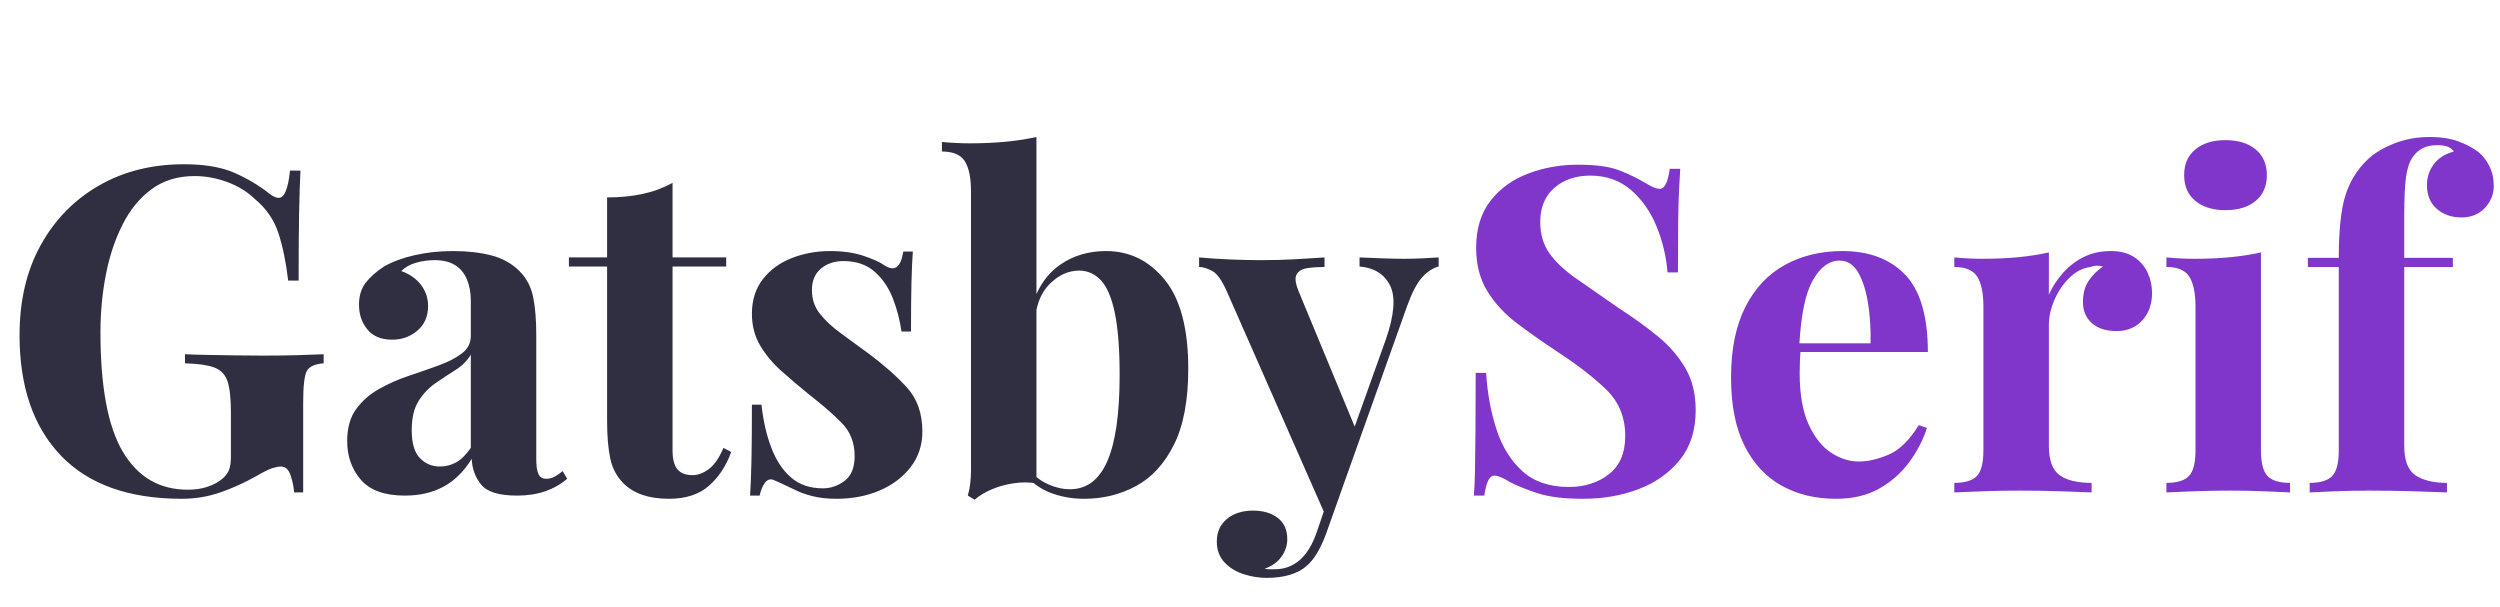
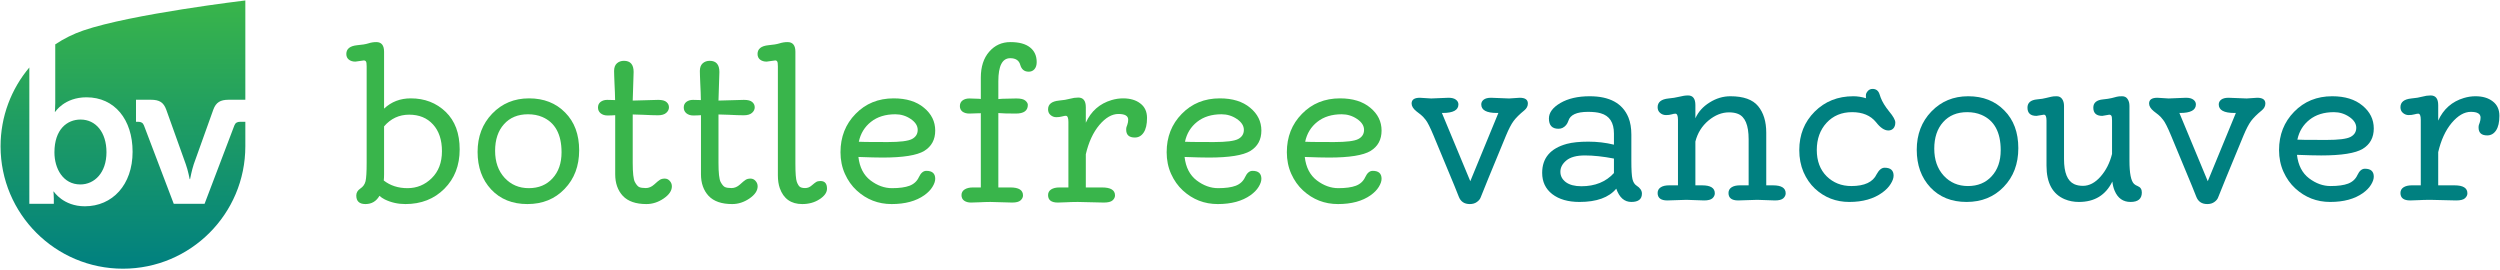
- <svg xmlns="http://www.w3.org/2000/svg" width="264px" height="64px" viewBox="0 0 264 64" version="1.1">
-   <g id="Page-1" stroke="none" stroke-width="1" fill="none" fill-rule="evenodd">
-     <g id="logo" fill-rule="nonzero">
-       <path d="M167.16,52.672 C169.304,52.672 171.272,52.328 173.064,51.64 C174.856,50.952 176.304,49.92 177.408,48.544 C178.512,47.168 179.064,45.424 179.064,43.312 C179.064,41.584 178.696,40.096 177.96,38.848 C177.224,37.6 176.248,36.48 175.032,35.488 C173.816,34.496 172.44,33.504 170.904,32.512 C169.144,31.296 167.648,30.256 166.416,29.392 C165.184,28.528 164.248,27.64 163.608,26.728 C162.968,25.816 162.648,24.72 162.648,23.44 C162.648,21.904 163.144,20.704 164.136,19.84 C165.128,18.976 166.392,18.544 167.928,18.544 C169.624,18.544 171.056,19.048 172.224,20.056 C173.392,21.064 174.296,22.352 174.936,23.92 C175.576,25.488 175.96,27.104 176.088,28.768 L176.088,28.768 L177.192,28.768 C177.192,26.528 177.2,24.72 177.216,23.344 C177.232,21.968 177.264,20.856 177.312,20.008 C177.36,19.16 177.4,18.432 177.432,17.824 L177.432,17.824 L176.328,17.824 C176.136,19.232 175.784,19.936 175.272,19.936 C175.048,19.936 174.816,19.88 174.576,19.768 C174.336,19.656 174.024,19.488 173.64,19.264 C172.904,18.816 172.024,18.392 171,17.992 C169.976,17.592 168.52,17.392 166.632,17.392 C164.776,17.392 163.024,17.704 161.376,18.328 C159.728,18.952 158.4,19.912 157.392,21.208 C156.384,22.504 155.88,24.16 155.88,26.176 C155.88,27.936 156.272,29.456 157.056,30.736 C157.84,32.016 158.888,33.152 160.2,34.144 C161.512,35.136 162.92,36.128 164.424,37.12 C166.536,38.496 168.264,39.832 169.608,41.128 C170.952,42.424 171.624,44.064 171.624,46.048 C171.624,47.84 171.048,49.184 169.896,50.08 C168.744,50.976 167.336,51.424 165.672,51.424 C163.624,51.424 161.984,50.864 160.752,49.744 C159.52,48.624 158.608,47.144 158.016,45.304 C157.424,43.464 157.064,41.488 156.936,39.376 L156.936,39.376 L155.832,39.376 C155.832,41.904 155.824,43.992 155.808,45.64 C155.792,47.288 155.776,48.624 155.76,49.648 C155.744,50.672 155.704,51.568 155.64,52.336 L155.64,52.336 L156.744,52.336 C156.936,50.928 157.288,50.224 157.8,50.224 C158.184,50.224 158.728,50.448 159.432,50.896 C160.232,51.312 161.224,51.712 162.408,52.096 C163.592,52.48 165.176,52.672 167.16,52.672 Z M193.886,52.672 C195.678,52.672 197.214,52.304 198.494,51.568 C199.774,50.832 200.83,49.888 201.662,48.736 C202.494,47.584 203.102,46.4 203.486,45.184 L203.486,45.184 L202.622,44.896 C201.63,46.496 200.566,47.536 199.43,48.016 C198.294,48.496 197.246,48.736 196.286,48.736 C195.294,48.736 194.318,48.424 193.358,47.8 C192.398,47.176 191.606,46.176 190.982,44.8 C190.358,43.424 190.046,41.632 190.046,39.424 C190.046,38.976 190.054,38.544 190.07,38.128 C190.086,37.712 190.11,37.312 190.142,36.928 L190.124,37.168 L203.582,37.168 C203.582,33.532 202.84,30.875 201.357,29.197 L201.182,29.008 C199.582,27.344 197.374,26.512 194.558,26.512 C192.286,26.512 190.262,27 188.486,27.976 C186.71,28.952 185.318,30.432 184.31,32.416 C183.302,34.4 182.798,36.88 182.798,39.856 C182.798,42.768 183.27,45.168 184.214,47.056 C185.158,48.944 186.462,50.352 188.126,51.28 C189.79,52.208 191.71,52.672 193.886,52.672 Z M190.021,36.22 C190.2,33.175 190.664,30.979 191.414,29.632 C192.198,28.224 193.15,27.52 194.27,27.52 C195.07,27.52 195.71,27.92 196.19,28.72 C196.67,29.52 197.022,30.584 197.246,31.912 C197.47,33.24 197.566,34.688 197.534,36.256 L197.534,36.256 L190.018,36.256 L190.021,36.22 Z M220.872,52 L220.872,50.992 C219.368,50.992 218.24,50.72 217.488,50.176 C216.736,49.632 216.36,48.592 216.36,47.056 L216.36,47.056 L216.36,34.336 C216.36,33.472 216.552,32.592 216.936,31.696 C217.32,30.8 217.84,30.024 218.496,29.368 C219.152,28.712 219.896,28.32 220.728,28.192 C221.176,28.032 221.624,28.016 222.072,28.144 C221.464,28.56 220.96,29.064 220.56,29.656 C220.16,30.248 219.96,30.992 219.96,31.888 C219.96,32.816 220.272,33.56 220.896,34.12 C221.52,34.68 222.392,34.96 223.512,34.96 C224.632,34.96 225.536,34.584 226.224,33.832 C226.912,33.08 227.256,32.112 227.256,30.928 C227.256,30.192 227.104,29.488 226.8,28.816 C226.496,28.144 226.024,27.592 225.384,27.16 C224.744,26.728 223.912,26.512 222.888,26.512 C221.864,26.512 220.936,26.712 220.104,27.112 C219.272,27.512 218.536,28.064 217.896,28.768 C217.256,29.472 216.744,30.256 216.36,31.12 L216.36,31.12 L216.36,26.656 C215.368,26.88 214.288,27.048 213.12,27.16 C211.952,27.272 210.696,27.328 209.352,27.328 C208.392,27.328 207.4,27.28 206.376,27.184 L206.376,27.184 L206.376,28.192 C207.56,28.192 208.368,28.536 208.8,29.224 C209.232,29.912 209.448,30.976 209.448,32.416 L209.448,32.416 L209.448,47.536 C209.448,48.88 209.216,49.792 208.752,50.272 C208.288,50.752 207.496,50.992 206.376,50.992 L206.376,50.992 L206.376,52 C207.048,51.968 208.04,51.928 209.352,51.88 C210.664,51.832 211.96,51.808 213.24,51.808 C214.776,51.808 216.248,51.832 217.656,51.88 C219.064,51.928 220.136,51.968 220.872,52 L220.872,52 Z M235.013,22.192 C236.357,22.192 237.421,21.864 238.205,21.208 C238.989,20.552 239.381,19.648 239.381,18.496 C239.381,17.344 238.989,16.44 238.205,15.784 C237.421,15.128 236.357,14.8 235.013,14.8 C233.669,14.8 232.605,15.128 231.821,15.784 C231.037,16.44 230.645,17.344 230.645,18.496 C230.645,19.648 231.037,20.552 231.821,21.208 C232.605,21.864 233.669,22.192 235.013,22.192 Z M241.829,52 L241.829,50.992 C240.709,50.992 239.917,50.752 239.453,50.272 C238.989,49.792 238.757,48.88 238.757,47.536 L238.757,47.536 L238.757,26.656 C237.765,26.88 236.685,27.048 235.517,27.16 C234.349,27.272 233.093,27.328 231.749,27.328 C230.789,27.328 229.797,27.28 228.773,27.184 L228.773,27.184 L228.773,28.192 C229.957,28.192 230.765,28.536 231.197,29.224 C231.629,29.912 231.845,30.976 231.845,32.416 L231.845,32.416 L231.845,47.536 C231.845,48.88 231.613,49.792 231.149,50.272 C230.685,50.752 229.893,50.992 228.773,50.992 L228.773,50.992 L228.773,52 C229.413,51.968 230.373,51.928 231.653,51.88 C232.933,51.832 234.197,51.808 235.445,51.808 C236.693,51.808 237.925,51.832 239.141,51.88 C240.357,51.928 241.253,51.968 241.829,52 L241.829,52 Z M258.398,52 L258.398,50.992 C256.99,50.992 255.886,50.728 255.086,50.2 C254.286,49.672 253.886,48.624 253.886,47.056 L253.886,47.056 L253.886,28.192 L259.022,28.192 L259.022,27.232 L253.886,27.232 L253.886,22.864 C253.886,20.976 253.95,19.576 254.078,18.664 C254.206,17.752 254.446,17.056 254.798,16.576 C255.054,16.192 255.39,15.888 255.806,15.664 C256.222,15.44 256.75,15.328 257.39,15.328 C257.87,15.328 258.254,15.392 258.542,15.52 C258.83,15.648 259.022,15.808 259.118,16 C258.19,16.256 257.486,16.704 257.006,17.344 C256.526,17.984 256.286,18.72 256.286,19.552 C256.286,20.608 256.63,21.44 257.318,22.048 C258.006,22.656 258.878,22.96 259.934,22.96 C260.958,22.96 261.782,22.624 262.406,21.952 C263.03,21.28 263.342,20.512 263.342,19.648 C263.342,18.848 263.182,18.136 262.862,17.512 C262.542,16.888 262.158,16.4 261.71,16.048 C261.07,15.568 260.334,15.184 259.502,14.896 C258.67,14.608 257.694,14.464 256.574,14.464 C255.23,14.464 253.974,14.696 252.806,15.16 C251.638,15.624 250.702,16.192 249.998,16.864 C248.878,17.952 248.094,19.24 247.646,20.728 C247.198,22.216 246.974,24.384 246.974,27.232 L246.974,27.232 L243.71,27.232 L243.71,28.192 L246.974,28.192 L246.974,47.536 C246.974,48.88 246.742,49.792 246.278,50.272 C245.814,50.752 245.022,50.992 243.902,50.992 L243.902,50.992 L243.902,52 C244.51,51.968 245.398,51.928 246.566,51.88 C247.734,51.832 248.926,51.808 250.142,51.808 C251.806,51.808 253.39,51.832 254.894,51.88 C256.398,51.928 257.566,51.968 258.398,52 L258.398,52 Z" id="Serif" fill="#8036CA" />
-       <path d="M19.2,52.672 C20.64,52.672 22.016,52.44 23.328,51.976 C24.64,51.512 25.888,50.944 27.072,50.272 C27.84,49.824 28.408,49.544 28.776,49.432 C29.144,49.32 29.44,49.264 29.664,49.264 C30.144,49.264 30.488,49.584 30.696,50.224 C30.904,50.864 31.024,51.456 31.056,52 L31.056,52 L32.016,52 L32.016,42.496 C32.016,40.704 32.152,39.584 32.424,39.136 C32.696,38.688 33.28,38.432 34.176,38.368 L34.176,38.368 L34.176,37.408 C33.472,37.44 32.56,37.472 31.44,37.504 C30.32,37.536 29.088,37.552 27.744,37.552 C26.88,37.552 25.936,37.544 24.912,37.528 C23.888,37.512 22.904,37.496 21.96,37.48 C21.016,37.464 20.208,37.44 19.536,37.408 L19.536,37.408 L19.536,38.368 C20.88,38.4 21.904,38.544 22.608,38.8 C23.312,39.056 23.784,39.544 24.024,40.264 C24.264,40.984 24.384,42.08 24.384,43.552 L24.384,43.552 L24.384,48.256 C24.384,48.864 24.304,49.352 24.144,49.72 C23.984,50.088 23.68,50.432 23.232,50.752 C22.88,51.008 22.416,51.232 21.84,51.424 C21.264,51.616 20.592,51.712 19.824,51.712 C16.848,51.712 14.568,50.384 12.984,47.728 C11.4,45.072 10.608,40.864 10.608,35.104 C10.608,32.992 10.8,30.952 11.184,28.984 C11.568,27.016 12.16,25.248 12.96,23.68 C13.76,22.112 14.784,20.872 16.032,19.96 C17.28,19.048 18.784,18.592 20.544,18.592 C21.696,18.592 22.84,18.8 23.976,19.216 C25.112,19.632 26.064,20.208 26.832,20.944 C28.08,21.968 28.936,23.192 29.4,24.616 C29.864,26.04 30.208,27.712 30.432,29.632 L30.432,29.632 L31.536,29.632 C31.536,26.688 31.552,24.328 31.584,22.552 C31.616,20.776 31.664,19.264 31.728,18.016 L31.728,18.016 L30.624,18.016 C30.432,19.936 30.032,20.896 29.424,20.896 C29.168,20.896 28.848,20.752 28.464,20.464 C27.376,19.6 26.144,18.864 24.768,18.256 C23.392,17.648 21.616,17.344 19.44,17.344 C16.048,17.344 13.048,18.096 10.44,19.6 C7.832,21.104 5.784,23.2 4.296,25.888 C2.808,28.576 2.064,31.744 2.064,35.392 C2.064,40.832 3.52,45.072 6.432,48.112 C9.344,51.152 13.6,52.672 19.2,52.672 Z M54.614,52.336 C55.702,52.336 56.686,52.184 57.566,51.88 C58.446,51.576 59.222,51.136 59.894,50.56 L59.894,50.56 L59.414,49.744 C59.158,49.968 58.886,50.16 58.598,50.32 C58.31,50.48 58.006,50.56 57.686,50.56 C57.302,50.56 57.03,50.4 56.87,50.08 C56.71,49.76 56.63,49.216 56.63,48.448 L56.63,48.448 L56.63,35.392 C56.63,33.76 56.518,32.408 56.294,31.336 C56.07,30.264 55.59,29.36 54.854,28.624 C54.054,27.824 53.062,27.272 51.878,26.968 C50.694,26.664 49.366,26.512 47.894,26.512 C46.422,26.512 45.054,26.656 43.79,26.944 C42.526,27.232 41.446,27.632 40.55,28.144 C39.718,28.688 39.07,29.264 38.606,29.872 C38.142,30.48 37.91,31.248 37.91,32.176 C37.91,33.2 38.206,34.072 38.798,34.792 C39.39,35.512 40.262,35.872 41.414,35.872 C42.438,35.872 43.326,35.552 44.078,34.912 C44.83,34.272 45.206,33.408 45.206,32.32 C45.206,31.488 44.958,30.744 44.462,30.088 C43.966,29.432 43.27,28.944 42.374,28.624 C42.79,28.208 43.318,27.912 43.958,27.736 C44.598,27.56 45.238,27.472 45.878,27.472 C46.774,27.472 47.502,27.648 48.062,28 C48.622,28.352 49.038,28.856 49.31,29.512 C49.582,30.168 49.718,30.912 49.718,31.744 L49.718,31.744 L49.718,35.488 C49.718,36.224 49.406,36.832 48.782,37.312 C48.158,37.792 47.342,38.216 46.334,38.584 C45.326,38.952 44.27,39.32 43.166,39.688 C42.062,40.056 41.014,40.52 40.022,41.08 C39.03,41.64 38.222,42.352 37.598,43.216 C36.974,44.08 36.662,45.2 36.662,46.576 C36.662,48.176 37.142,49.536 38.102,50.656 C39.062,51.776 40.614,52.336 42.758,52.336 C44.326,52.336 45.694,52.016 46.862,51.376 C48.03,50.736 49.014,49.76 49.814,48.448 C49.846,49.472 50.174,50.376 50.798,51.16 C51.422,51.944 52.694,52.336 54.614,52.336 Z M46.454,49.264 C45.622,49.264 44.918,48.968 44.342,48.376 C43.766,47.784 43.478,46.8 43.478,45.424 C43.478,44.144 43.718,43.12 44.198,42.352 C44.678,41.584 45.278,40.952 45.998,40.456 C46.718,39.96 47.422,39.496 48.11,39.064 C48.798,38.632 49.334,38.096 49.718,37.456 L49.718,37.456 L49.718,47.296 C49.206,48.032 48.686,48.544 48.158,48.832 C47.63,49.12 47.062,49.264 46.454,49.264 Z M70.637,52.672 C72.429,52.672 73.845,52.208 74.885,51.28 C75.925,50.352 76.701,49.168 77.213,47.728 L77.213,47.728 L76.397,47.296 C75.949,48.352 75.437,49.096 74.861,49.528 C74.285,49.96 73.709,50.176 73.133,50.176 C72.429,50.176 71.901,49.976 71.549,49.576 C71.197,49.176 71.021,48.496 71.021,47.536 L71.021,47.536 L71.021,28.144 L76.685,28.144 L76.685,27.184 L71.021,27.184 L71.021,19.312 C70.029,19.856 68.965,20.248 67.829,20.488 C66.693,20.728 65.453,20.848 64.109,20.848 L64.109,20.848 L64.109,27.184 L60.077,27.184 L60.077,28.144 L64.109,28.144 L64.109,44.368 C64.109,46.032 64.221,47.384 64.445,48.424 C64.669,49.464 65.133,50.336 65.837,51.04 C66.381,51.584 67.053,51.992 67.853,52.264 C68.653,52.536 69.581,52.672 70.637,52.672 Z M88.33,52.672 C89.994,52.672 91.506,52.384 92.866,51.808 C94.226,51.232 95.322,50.408 96.154,49.336 C96.986,48.264 97.402,47.008 97.402,45.568 C97.402,43.648 96.85,42.088 95.746,40.888 C94.642,39.688 93.29,38.496 91.69,37.312 C90.698,36.576 89.746,35.88 88.834,35.224 C87.922,34.568 87.178,33.88 86.602,33.16 C86.026,32.44 85.738,31.6 85.738,30.64 C85.738,29.648 86.058,28.888 86.698,28.36 C87.338,27.832 88.122,27.568 89.05,27.568 C90.394,27.568 91.49,27.936 92.338,28.672 C93.186,29.408 93.834,30.352 94.282,31.504 C94.73,32.656 95.034,33.824 95.194,35.008 L95.194,35.008 L96.202,35.008 C96.202,32.864 96.218,31.144 96.25,29.848 C96.282,28.552 96.33,27.456 96.394,26.56 L96.394,26.56 L95.386,26.56 C95.13,28.256 94.458,28.736 93.37,28 C92.922,27.68 92.194,27.352 91.186,27.016 C90.178,26.68 89.002,26.512 87.658,26.512 C86.218,26.512 84.866,26.76 83.602,27.256 C82.338,27.752 81.322,28.496 80.554,29.488 C79.786,30.48 79.402,31.696 79.402,33.136 C79.402,34.384 79.69,35.496 80.266,36.472 C80.842,37.448 81.586,38.344 82.498,39.16 C83.41,39.976 84.378,40.8 85.402,41.632 C86.81,42.72 87.97,43.728 88.882,44.656 C89.794,45.584 90.25,46.752 90.25,48.16 C90.25,49.376 89.898,50.248 89.194,50.776 C88.49,51.304 87.722,51.568 86.89,51.568 C85.546,51.568 84.434,51.192 83.554,50.44 C82.674,49.688 81.978,48.648 81.466,47.32 C80.954,45.992 80.602,44.464 80.41,42.736 L80.41,42.736 L79.402,42.736 C79.402,45.168 79.386,47.12 79.354,48.592 C79.322,50.064 79.274,51.312 79.21,52.336 L79.21,52.336 L80.218,52.336 C80.346,51.76 80.53,51.312 80.77,50.992 C81.01,50.672 81.29,50.56 81.61,50.656 C81.93,50.784 82.274,50.936 82.642,51.112 C83.01,51.288 83.402,51.472 83.818,51.664 C84.362,51.952 85.01,52.192 85.762,52.384 C86.514,52.576 87.37,52.672 88.33,52.672 Z M102.921,52.768 C103.401,52.352 103.993,51.992 104.697,51.688 C105.401,51.384 106.169,51.168 107.001,51.04 C107.833,50.912 108.649,50.912 109.449,51.04 L109.138,50.998 L109.281,51.112 C109.681,51.419 110.109,51.675 110.565,51.882 L110.841,52 C111.961,52.448 113.177,52.672 114.489,52.672 C116.473,52.672 118.297,52.224 119.961,51.328 C121.625,50.432 122.961,48.976 123.969,46.96 C124.977,44.944 125.481,42.272 125.481,38.944 C125.481,34.72 124.657,31.592 123.009,29.56 C121.361,27.528 119.289,26.512 116.793,26.512 C114.969,26.512 113.369,26.984 111.993,27.928 C110.961,28.636 110.154,29.591 109.572,30.794 L109.449,31.062 L109.449,14.464 C108.623,14.651 107.729,14.798 106.769,14.907 L106.185,14.968 C105.001,15.08 103.753,15.136 102.441,15.136 C101.481,15.136 100.489,15.088 99.465,14.992 L99.465,14.992 L99.465,16 C100.649,16 101.457,16.344 101.889,17.032 C102.321,17.72 102.537,18.784 102.537,20.224 L102.537,20.224 L102.537,49.648 C102.537,50.096 102.513,50.544 102.465,50.992 C102.417,51.44 102.329,51.888 102.201,52.336 L102.201,52.336 L102.921,52.768 Z M113.001,51.664 C112.233,51.664 111.457,51.488 110.673,51.136 C110.238,50.94 109.834,50.691 109.463,50.386 L109.449,50.375 L109.449,32.736 L109.493,32.531 C109.721,31.571 110.126,30.771 110.709,30.131 L110.889,29.944 C111.817,29.032 112.841,28.576 113.961,28.576 C114.857,28.576 115.625,28.92 116.265,29.608 C116.905,30.296 117.393,31.448 117.729,33.064 C118.065,34.68 118.233,36.864 118.233,39.616 C118.233,43.68 117.801,46.704 116.937,48.688 C116.073,50.672 114.761,51.664 113.001,51.664 Z M133.728,61.024 C134.656,61.024 135.472,60.92 136.176,60.712 C136.88,60.504 137.456,60.208 137.904,59.824 C138.704,59.184 139.408,58.048 140.016,56.416 L140.016,56.416 L141.84,51.28 L148.608,32.272 C149.12,30.864 149.648,29.864 150.192,29.272 C150.736,28.68 151.312,28.304 151.92,28.144 L151.92,28.144 L151.92,27.184 C151.504,27.216 150.944,27.248 150.24,27.28 C149.536,27.312 148.864,27.328 148.224,27.328 C147.584,27.328 146.832,27.312 145.968,27.28 C145.104,27.248 144.304,27.216 143.568,27.184 L143.568,27.184 L143.568,28.144 C145.104,28.272 146.176,28.936 146.784,30.136 C147.392,31.336 147.248,33.232 146.352,35.824 L146.352,35.824 L143.054,45.046 L137.184,30.88 C136.829,30.053 136.727,29.451 136.877,29.074 L136.92,28.984 C137.128,28.616 137.512,28.392 138.072,28.312 C138.632,28.232 139.232,28.192 139.872,28.192 L139.872,28.192 L139.872,27.184 C138.912,27.248 137.888,27.312 136.8,27.376 C135.712,27.44 134.512,27.472 133.2,27.472 C132.144,27.472 131.048,27.448 129.912,27.4 C128.776,27.352 127.68,27.28 126.624,27.184 L126.624,27.184 L126.624,28.192 C127.008,28.192 127.464,28.328 127.992,28.6 C128.52,28.872 129.056,29.632 129.6,30.88 L129.6,30.88 L139.789,54.018 L139.008,56.32 C138.565,57.531 138.013,58.442 137.351,59.053 L137.184,59.2 C136.448,59.808 135.6,60.112 134.64,60.112 L134.64,60.112 L134.112,60.112 C133.888,60.112 133.696,60.096 133.536,60.064 C134.336,59.776 134.936,59.344 135.336,58.768 C135.736,58.192 135.936,57.584 135.936,56.944 C135.936,55.952 135.6,55.2 134.928,54.688 C134.256,54.176 133.392,53.92 132.336,53.92 C131.184,53.92 130.256,54.216 129.552,54.808 C128.848,55.4 128.496,56.192 128.496,57.184 C128.496,58.08 128.768,58.816 129.312,59.392 C129.856,59.968 130.536,60.384 131.352,60.64 C132.168,60.896 132.96,61.024 133.728,61.024 Z" id="Gatsby" fill="#302F42" />
-     </g>
+ <svg xmlns="http://www.w3.org/2000/svg" xmlns:xlink="http://www.w3.org/1999/xlink" fill="none" height="211" viewBox="0 0 1960 211" width="1960">
+   <linearGradient id="a">
+     <stop offset="0" stop-color="#008080" />
+     <stop offset="1" stop-color="#39b54a" />
+   </linearGradient>
+   <linearGradient id="b" gradientUnits="userSpaceOnUse" x1="63.075" x2="63.075" xlink:href="#a" y1="210.655" y2=".358" />
+   <linearGradient id="c" gradientUnits="userSpaceOnUse" x1="96.392" x2="96.392" xlink:href="#a" y1="210.655" y2=".358" />
+   <g fill="#39b54b">
+     <path d="m300.875 141.518c5.103 3.999 11.312 5.999 18.626 5.999 7.313 0 13.627-2.605 18.941-7.814 5.367-5.261 8.05-12.312 8.05-21.151 0-8.892-2.341-15.89-7.024-20.993-4.63-5.104-10.865-7.655-18.705-7.655-7.839 0-14.39 3.052-19.651 9.155v37.567c0 1.789-.079 3.42-.237 4.893zm-3.394 11.997c-2.473 4.314-6.13 6.471-10.97 6.471-4.788 0-7.182-2.236-7.182-6.708 0-2.21 1.052-4.025 3.157-5.446 2.157-1.42 3.525-3.341 4.104-5.761.579-2.473.868-7.287.868-14.443v-75.608c0-2.052-.184-3.341-.552-3.867-.369-.526-.895-.789-1.579-.789l-6.708.947c-2.105 0-3.815-.526-5.13-1.579-1.316-1.052-1.973-2.526-1.973-4.42 0-3.999 2.841-6.287 8.523-6.866 3.789-.316 6.682-.789 8.682-1.421 2.052-.684 4.156-1.026 6.314-1.026 4.051 0 6.077 2.526 6.077 7.577v44.591c5.682-5.367 12.653-8.05 20.914-8.05 10.944 0 20.073 3.525 27.386 10.576 7.314 7.05 10.97 16.863 10.97 29.438s-3.998 22.862-11.996 30.859c-7.997 7.998-18.178 11.996-30.543 11.996-5.84 0-11.233-1.21-16.179-3.63-1.578-.789-2.973-1.736-4.183-2.841z" />
+     <path d="m388.163 118.236c0 8.682 2.473 15.732 7.419 21.152 4.998 5.419 11.338 8.129 19.02 8.129s13.864-2.552 18.547-7.656c4.735-5.104 7.103-11.917 7.103-20.441 0-14.153-5.025-23.387-15.074-27.702-3.315-1.421-7.051-2.131-11.207-2.131-7.945 0-14.233 2.604-18.863 7.813-4.63 5.156-6.945 12.101-6.945 20.835zm-13.732.868c0-12.048 3.814-22.045 11.443-29.99 7.682-7.997 17.311-11.996 28.886-11.996 11.628 0 21.072 3.709 28.333 11.128 7.314 7.366 10.97 17.231 10.97 29.596 0 12.312-3.814 22.414-11.443 30.306-7.577 7.892-17.284 11.838-29.123 11.838-11.786 0-21.256-3.814-28.412-11.443-7.103-7.63-10.654-17.442-10.654-29.439z" />
+     <path d="m496.05 78.854 19.968-.552c3.104 0 5.287.579 6.55 1.736 1.263 1.105 1.894 2.473 1.894 4.104s-.71 3.078-2.131 4.341c-1.42 1.263-3.577 1.894-6.471 1.894-2.841 0-6.814-.132-11.918-.395l-7.892-.237v37.883c0 7.84.553 12.838 1.658 14.995 1.157 2.158 2.288 3.499 3.393 4.025 1.158.527 2.894.79 5.209.79s4.499-.921 6.551-2.763c2.052-1.894 3.551-3.13 4.498-3.709 1-.631 2.263-.947 3.789-.947 1.578 0 2.893.605 3.946 1.815 1.105 1.21 1.657 2.631 1.657 4.262 0 3.42-2.157 6.603-6.472 9.55-4.261 2.893-8.76 4.34-13.495 4.34-8.261 0-14.417-2.131-18.468-6.392-3.999-4.315-5.998-9.971-5.998-16.969v-46.327c-1.842.158-3.868.237-6.077.237-2.158 0-3.946-.579-5.367-1.736-1.368-1.157-2.052-2.657-2.052-4.499 0-1.894.684-3.367 2.052-4.42 1.421-1.052 3.13-1.579 5.13-1.579 2.052 0 4.13.053 6.235.158-.053-1.736-.105-3.788-.158-6.156l-.316-6.945c-.052-2.315-.131-4.367-.237-6.156-.052-1.789-.078-2.973-.078-3.551 0-2.683.736-4.683 2.209-5.998 1.474-1.315 3.315-1.973 5.525-1.973 5.051 0 7.576 2.92 7.576 8.76z" />
+     <path d="m563.292 78.854 19.968-.552c3.104 0 5.287.579 6.55 1.736 1.263 1.105 1.894 2.473 1.894 4.104s-.71 3.078-2.131 4.341c-1.42 1.263-3.577 1.894-6.471 1.894-2.841 0-6.814-.132-11.918-.395l-7.892-.237v37.883c0 7.84.553 12.838 1.658 14.995 1.157 2.158 2.288 3.499 3.393 4.025 1.158.527 2.894.79 5.209.79s4.499-.921 6.551-2.763c2.052-1.894 3.551-3.13 4.498-3.709 1-.631 2.263-.947 3.789-.947 1.578 0 2.893.605 3.946 1.815 1.105 1.21 1.657 2.631 1.657 4.262 0 3.42-2.157 6.603-6.472 9.55-4.261 2.893-8.76 4.34-13.495 4.34-8.261 0-14.417-2.131-18.468-6.392-3.999-4.315-5.998-9.971-5.998-16.969v-46.327c-1.842.158-3.868.237-6.077.237-2.158 0-3.947-.579-5.367-1.736-1.368-1.157-2.052-2.657-2.052-4.499 0-1.894.684-3.367 2.052-4.42 1.42-1.052 3.13-1.579 5.13-1.579 2.052 0 4.13.053 6.235.158-.053-1.736-.106-3.788-.158-6.156l-.316-6.945c-.052-2.315-.131-4.367-.237-6.156-.052-1.789-.078-2.973-.078-3.551 0-2.683.736-4.683 2.209-5.998 1.474-1.315 3.315-1.973 5.525-1.973 5.051 0 7.576 2.92 7.576 8.76z" />
+     <path d="m643.241 141.913c3.42 0 5.13 1.999 5.13 5.998 0 2.999-1.947 5.762-5.841 8.287-3.841 2.526-8.365 3.788-13.574 3.788-8.787 0-14.654-4.156-17.6-12.469-1-2.842-1.5-6.209-1.5-10.103v-85.394c0-2.052-.184-3.341-.552-3.867-.316-.526-.789-.789-1.421-.789l-6.866.947c-2.052 0-3.762-.526-5.13-1.579-1.315-1.052-1.973-2.526-1.973-4.42 0-3.999 2.841-6.287 8.524-6.866 3.683-.316 6.55-.789 8.602-1.421 2.105-.684 4.236-1.026 6.393-1.026 4.104 0 6.156 2.526 6.156 7.577v87.84c0 7.366.368 12.075 1.105 14.127.736 2 1.552 3.315 2.446 3.947.895.631 2.263.947 4.104.947 1.895 0 3.578-.658 5.051-1.973 1.526-1.316 2.71-2.237 3.552-2.763s1.973-.789 3.394-.789z" />
+     <path d="m673.31 111.133 5.446.158c1.789.053 7.524.079 17.205.079s16.021-.789 19.02-2.368c2.999-1.578 4.499-3.972 4.499-7.182 0-3.209-1.815-6.05-5.446-8.523-3.63-2.473-7.655-3.709-12.075-3.709-7.734 0-14.101 1.973-19.099 5.919-4.999 3.946-8.182 9.155-9.55 15.626zm52.957 22.809c4.63 0 6.945 2.078 6.945 6.235 0 1.894-.736 4.025-2.209 6.393-1.421 2.315-3.526 4.472-6.314 6.471-6.525 4.63-15.074 6.945-25.65 6.945-10.523 0-19.652-3.551-27.386-10.654-3.841-3.525-6.919-7.866-9.234-13.022-2.315-5.157-3.473-10.813-3.473-16.969 0-11.996 3.946-22.019 11.839-30.069 7.892-8.103 17.836-12.154 29.832-12.154 9.997 0 17.916 2.447 23.756 7.34 5.893 4.841 8.839 10.812 8.839 17.916 0 7.103-2.867 12.417-8.602 15.942-5.735 3.473-16.627 5.209-32.674 5.209-4.262 0-10.576-.158-18.942-.473.948 8.155 4.104 14.285 9.471 18.389 5.367 4.051 10.97 6.077 16.811 6.077 5.84 0 10.444-.632 13.811-1.895 3.42-1.315 5.867-3.577 7.34-6.787 1.526-3.262 3.472-4.893 5.84-4.893z" />
+     <path d="m793.588 158.802-17.126-.473c-1.894 0-3.394.026-4.499.079l-3.472.158c-2.684.158-5.104.236-7.261.236s-3.946-.499-5.367-1.499c-1.368-1-2.052-2.447-2.052-4.341s.816-3.367 2.447-4.419c1.631-1.053 3.788-1.579 6.471-1.579h6.235v-58.245c-.315.053-.605.079-.868.079h-.868c-2.683.158-5.104.237-7.261.237s-3.946-.5-5.367-1.5c-1.368-1.052-2.052-2.499-2.052-4.341 0-1.894.684-3.367 2.052-4.42 1.421-1.052 3.21-1.579 5.367-1.579s4.578.079 7.261.237l1.736.158v-16.732c0-8.524 2.184-15.285 6.551-20.283 4.367-5.051 9.918-7.577 16.652-7.577 6.788 0 11.918 1.394 15.39 4.183 3.473 2.736 5.209 6.577 5.209 11.523 0 2.315-.579 4.157-1.736 5.525-1.158 1.315-2.657 1.973-4.499 1.973-3.42 0-5.629-1.763-6.629-5.288-.947-3.525-3.578-5.288-7.892-5.288-6.209 0-9.313 6.024-9.313 18.073v13.969l3.236-.237c3.84-.158 7.471-.237 10.891-.237 3.472 0 5.84.579 7.103 1.736 1.263 1.105 1.894 2.21 1.894 3.315 0 4.525-3.131 6.787-9.392 6.787s-10.838-.132-13.732-.395v58.324h9.47c6.577 0 9.866 2.078 9.866 6.235 0 1.473-.658 2.789-1.973 3.946-1.263 1.105-3.42 1.657-6.472 1.657z" />
+     <path d="m865.408 158.802-20.441-.473c-2.368 0-4.104.026-5.209.079l-3.473.158c-2.631.158-4.946.236-6.945.236-5.104 0-7.656-1.946-7.656-5.84 0-1.894.79-3.367 2.368-4.419 1.631-1.053 3.788-1.579 6.472-1.579h7.103v-51.457c0-3.157-.684-4.735-2.052-4.735-.632 0-1.631.184-2.999.552-1.316.368-2.815.552-4.499.552-1.631 0-3.104-.552-4.419-1.657-1.316-1.105-1.974-2.604-1.974-4.499 0-3.999 2.842-6.287 8.524-6.866 3.525-.316 6.393-.789 8.603-1.421 2.262-.631 4.446-.947 6.55-.947 3.946 0 5.919 2.526 5.919 7.577v12.154c4.104-9.05 10.839-14.969 20.205-17.758 2.999-.894 5.998-1.342 8.997-1.342 5.63 0 10.154 1.342 13.574 4.025 3.473 2.631 5.209 6.419 5.209 11.365s-.868 8.734-2.604 11.364c-1.736 2.631-4.051 3.947-6.945 3.947-4.525 0-6.788-2.052-6.788-6.156 0-.842.079-1.526.237-2.052l.632-1.736c.473-1.315.71-2.657.71-4.025 0-2.999-2.552-4.499-7.656-4.499-5.103 0-10.102 2.894-14.995 8.681-4.841 5.788-8.366 13.417-10.576 22.888v26.044h12.786c6.735 0 10.102 2.078 10.102 6.235 0 1.473-.658 2.789-1.973 3.946-1.263 1.105-3.525 1.657-6.787 1.657z" />
+     <path d="m929.019 111.133 5.446.158c1.789.053 7.524.079 17.205.079s16.021-.789 19.02-2.368c2.999-1.578 4.499-3.972 4.499-7.182 0-3.209-1.815-6.05-5.446-8.523-3.63-2.473-7.655-3.709-12.075-3.709-7.734 0-14.101 1.973-19.099 5.919-4.999 3.946-8.182 9.155-9.55 15.626zm52.957 22.809c4.63 0 6.945 2.078 6.945 6.235 0 1.894-.736 4.025-2.21 6.393-1.42 2.315-3.525 4.472-6.313 6.471-6.525 4.63-15.075 6.945-25.65 6.945-10.523 0-19.652-3.551-27.386-10.654-3.841-3.525-6.919-7.866-9.234-13.022-2.315-5.157-3.473-10.813-3.473-16.969 0-11.996 3.946-22.019 11.839-30.069 7.892-8.103 17.836-12.154 29.832-12.154 9.997 0 17.916 2.447 23.756 7.34 5.893 4.841 8.839 10.812 8.839 17.916 0 7.103-2.867 12.417-8.602 15.942-5.735 3.473-16.627 5.209-32.674 5.209-4.262 0-10.576-.158-18.942-.473.947 8.155 4.104 14.285 9.471 18.389 5.367 4.051 10.97 6.077 16.811 6.077 5.84 0 10.444-.632 13.811-1.895 3.42-1.315 5.867-3.577 7.34-6.787 1.526-3.262 3.472-4.893 5.84-4.893z" />
+     <path d="m1023.25 111.133 5.45.158c1.79.053 7.52.079 17.2.079s16.02-.789 19.02-2.368c3-1.578 4.5-3.972 4.5-7.182 0-3.209-1.81-6.05-5.44-8.523s-7.66-3.709-12.08-3.709c-7.73 0-14.1 1.973-19.1 5.919-5 3.946-8.18 9.155-9.55 15.626zm52.96 22.809c4.63 0 6.94 2.078 6.94 6.235 0 1.894-.73 4.025-2.21 6.393-1.42 2.315-3.52 4.472-6.31 6.471-6.52 4.63-15.07 6.945-25.65 6.945-10.52 0-19.65-3.551-27.38-10.654-3.85-3.525-6.92-7.866-9.24-13.022-2.31-5.157-3.47-10.813-3.47-16.969 0-11.996 3.94-22.019 11.84-30.069 7.89-8.103 17.83-12.154 29.83-12.154 10 0 17.92 2.447 23.76 7.34 5.89 4.841 8.83 10.812 8.83 17.916 0 7.103-2.86 12.417-8.6 15.942-5.73 3.473-16.62 5.209-32.67 5.209-4.26 0-10.58-.158-18.94-.473.94 8.155 4.1 14.285 9.47 18.389 5.36 4.051 10.97 6.077 16.81 6.077s10.44-.632 13.81-1.895c3.42-1.315 5.87-3.577 7.34-6.787 1.53-3.262 3.47-4.893 5.84-4.893z" />
  </g>
+   <path d="m1191.46 76.644c4.26 0 6.39 1.5 6.39 4.498 0 2.052-.92 3.841-2.76 5.367-3.74 3.052-6.55 5.84-8.45 8.366-1.84 2.526-3.81 6.314-5.91 11.365-11.68 28.202-18.31 44.381-19.89 48.537-.48 1.316-1.45 2.5-2.92 3.552-1.48 1.105-3.34 1.657-5.61 1.657-4.31 0-7.2-1.973-8.68-5.919-.73-1.999-1.84-4.762-3.31-8.287l-16.42-39.54c-2.63-6.314-4.68-10.391-6.15-12.233-1.48-1.894-2.74-3.236-3.79-4.025l-3.55-2.762c-2.48-1.999-3.71-4.025-3.71-6.077 0-2.999 2.15-4.498 6.47-4.498l8.84.552 13.65-.552c2.53 0 4.45.5 5.76 1.5 1.32 1 1.98 2.236 1.98 3.709 0 4.472-4.11 6.708-12.32 6.708h-.63l22.26 53.51 22.02-53.51h-1.19c-8.15 0-12.23-2.236-12.23-6.708 0-1.473.63-2.71 1.89-3.709 1.32-1 3.24-1.5 5.77-1.5l14.2.552z" fill="#008080" />
+   <path d="m1265.33 124.313c-8.52-1.631-16.1-2.446-22.73-2.446-6.58 0-11.44 1.315-14.6 3.946-3.1 2.578-4.66 5.524-4.66 8.839s1.45 6.051 4.34 8.208c2.9 2.105 6.95 3.157 12.16 3.157 10.68 0 19.18-3.446 25.49-10.339zm1.82 23.598c-5.79 6.945-15.39 10.418-28.81 10.418-8.95 0-16.07-2.052-21.39-6.156-5.26-4.104-7.89-9.655-7.89-16.653 0-11.628 6.44-19.204 19.33-22.729 4.37-1.158 10-1.737 16.89-1.737 6.95 0 13.63.79 20.05 2.368v-8.681c0-8.682-3.47-13.996-10.42-15.943-2.47-.737-5.78-1.105-9.94-1.105-8.89 0-14.02 2.368-15.39 7.103-.84 2.526-2.34 4.341-4.5 5.446-.95.474-2.03.71-3.24.71-4.99 0-7.49-2.683-7.49-8.05 0-4.577 3-8.629 8.99-12.154 6.05-3.525 13.71-5.288 22.97-5.288 15.68 0 25.81 5.551 30.39 16.653 1.52 3.788 2.28 8.261 2.28 13.417v20.441c0 7.155.29 11.97.87 14.443.58 2.42 1.66 4.13 3.24 5.13 2.79 1.788 4.18 3.867 4.18 6.234 0 4.367-2.76 6.551-8.29 6.551-5.47 0-9.41-3.473-11.83-10.418z" fill="#008080" />
+   <path d="m1307.16 157.145c-5.05 0-7.58-1.947-7.58-5.84 0-1.894.79-3.368 2.37-4.42s3.76-1.578 6.55-1.578h7.03v-51.458c0-3.157-.69-4.735-2.06-4.735-.73 0-1.71.184-2.92.552s-2.68.552-4.42.552c-1.73 0-3.26-.552-4.57-1.657-1.32-1.105-1.98-2.604-1.98-4.499 0-3.999 2.84-6.287 8.53-6.866 3-.263 5.78-.71 8.36-1.342 2.63-.684 4.95-1.026 6.95-1.026 3.84 0 5.76 2.526 5.76 7.577v10.339c2.26-5.051 5.97-9.181 11.13-12.391 5.15-3.262 10.6-4.893 16.33-4.893 10.21 0 17.45 2.578 21.71 7.734 4.26 5.156 6.39 12.101 6.39 20.835v41.277h5.29c6.63 0 9.94 2.078 9.94 6.235 0 1.473-.63 2.788-1.89 3.946-1.26 1.105-3.42 1.657-6.47 1.657l-13.89-.473-15 .473c-5.05 0-7.58-1.947-7.58-5.84 0-1.894.79-3.368 2.37-4.42s3.76-1.578 6.55-1.578h6.87v-36.147c0-11.049-2.79-17.678-8.37-19.888-1.94-.789-4.29-1.184-7.02-1.184-5.63 0-11.02 2.157-16.18 6.472-5.1 4.314-8.5 9.786-10.18 16.415v34.332h5.29c6.63 0 9.94 2.078 9.94 6.235 0 1.473-.63 2.788-1.89 3.946-1.27 1.105-3.42 1.657-6.47 1.657l-13.9-.473z" fill="#008080" />
+   <path d="m1477.55 131.495c4.69 0 7.03 2.079 7.03 6.235 0 1.894-.77 4.052-2.29 6.472-1.47 2.42-3.66 4.683-6.55 6.787-6.74 4.893-15.37 7.34-25.89 7.34-10.47 0-19.47-3.499-26.99-10.497-3.68-3.472-6.66-7.787-8.92-12.943-2.21-5.209-3.31-10.944-3.31-17.205 0-12.049 4.02-22.098 12.07-30.148s18.15-12.075 30.31-12.075c3.31 0 6.65.526 10.02 1.579-.1-.263-.16-.5-.16-.71v-1.736c0-1.0.48-2.052 1.42-3.157 1-1.158 2.27-1.736 3.79-1.736 2.74 0 4.55 1.368 5.45 4.104l.95 2.762c1.26 3.315 3.47 6.919 6.62 10.812 3.21 3.841 4.82 6.735 4.82 8.681s-.5 3.473-1.5 4.578c-1 1.105-2.32 1.657-3.95 1.657-3.1 0-6.34-2.184-9.7-6.551-4.27-5.209-10.5-7.813-18.71-7.813s-14.89 2.789-20.05 8.366c-5.1 5.577-7.65 12.68-7.65 21.309 0 8.576 2.58 15.442 7.73 20.599 5.21 5.103 11.66 7.655 19.34 7.655 10.36 0 16.99-3.104 19.89-9.313 1.84-3.367 3.92-5.051 6.23-5.051z" fill="#008080" />
+   <path d="m1516.46 116.579c0 8.681 2.47 15.732 7.42 21.151 5 5.42 11.34 8.129 19.02 8.129s13.87-2.552 18.55-7.655c4.73-5.104 7.1-11.918 7.1-20.441 0-14.154-5.02-23.388-15.07-27.702-3.32-1.421-7.05-2.131-11.21-2.131-7.95 0-14.23 2.604-18.86 7.813-4.63 5.157-6.95 12.102-6.95 20.836zm-13.73.868c0-12.049 3.81-22.046 11.44-29.991 7.69-7.997 17.31-11.996 28.89-11.996 11.63 0 21.07 3.709 28.33 11.128 7.32 7.366 10.97 17.232 10.97 29.596 0 12.312-3.81 22.414-11.44 30.307-7.58 7.892-17.29 11.838-29.12 11.838-11.79 0-21.26-3.815-28.42-11.444-7.1-7.629-10.65-17.442-10.65-29.438z" fill="#008080" />
+   <path d="m1656.08 142.308c-5.21 10.681-13.95 16.021-26.21 16.021-4 0-7.7-.71-11.12-2.131-9.53-3.999-14.29-12.759-14.29-26.281v-35.436c0-3.052-.68-4.577-2.05-4.577l-5.84.947c-4.68 0-7.03-2.157-7.03-6.472 0-3.841 2.53-5.998 7.58-6.472 3-.263 5.34-.631 7.02-1.105l4.03-.947c1-.263 2.42-.395 4.26-.395s3.26.71 4.26 2.131 1.5 3.236 1.5 5.446v41.75c0 10.576 2.66 17.1 7.97 19.573 1.95.894 4.24 1.341 6.87 1.341 4.95 0 9.55-2.42 13.81-7.261 4.26-4.84 7.26-10.759 9-17.757v-26.202c0-1.999-.18-3.262-.55-3.788-.37-.526-.9-.789-1.58-.789l-5.53.947c-4.68 0-7.02-2.157-7.02-6.472 0-3.841 2.58-5.998 7.73-6.472 2.74-.263 4.98-.605 6.71-1.026l3.95-1.026c.95-.263 2.34-.395 4.18-.395 1.9 0 3.32.71 4.26 2.131 1 1.421 1.5 3.236 1.5 5.446v42.934c0 9.891 1.21 15.968 3.63 18.231.74.684 1.71 1.263 2.92 1.736 2.11.842 3.16 2.499 3.16 4.972 0 4.946-2.95 7.419-8.84 7.419-5.84 0-10-2.92-12.47-8.76-.89-2.052-1.5-4.473-1.81-7.261z" fill="#008080" />
+   <path d="m1769.65 76.644c4.26 0 6.39 1.5 6.39 4.498 0 2.052-.92 3.841-2.76 5.367-3.74 3.052-6.55 5.84-8.45 8.366-1.84 2.526-3.81 6.314-5.92 11.365-11.68 28.202-18.31 44.381-19.89 48.537-.47 1.316-1.44 2.5-2.92 3.552-1.47 1.105-3.34 1.657-5.6 1.657-4.31 0-7.21-1.973-8.68-5.919-.74-1.999-1.84-4.762-3.32-8.287l-16.41-39.54c-2.63-6.314-4.68-10.391-6.16-12.233-1.47-1.894-2.73-3.236-3.79-4.025l-3.55-2.762c-2.47-1.999-3.71-4.025-3.71-6.077 0-2.999 2.16-4.498 6.47-4.498l8.84.552 13.66-.552c2.52 0 4.44.5 5.76 1.5 1.31 1 1.97 2.236 1.97 3.709 0 4.472-4.1 6.708-12.31 6.708h-.63l22.25 53.51 22.02-53.51h-1.18c-8.16 0-12.23-2.236-12.23-6.708 0-1.473.63-2.71 1.89-3.709 1.32-1 3.24-1.5 5.76-1.5l14.21.552z" fill="#008080" />
+   <path d="m1801.14 109.476 5.44.158c1.79.052 7.53.079 17.21.079s16.02-.79 19.02-2.368 4.5-3.972 4.5-7.182c0-3.209-1.82-6.051-5.45-8.524s-7.66-3.709-12.08-3.709c-7.73 0-14.1 1.973-19.09 5.919-5 3.946-8.19 9.155-9.55 15.627zm52.95 22.809c4.63 0 6.95 2.078 6.95 6.234 0 1.895-.74 4.025-2.21 6.393-1.42 2.315-3.53 4.472-6.32 6.472-6.52 4.63-15.07 6.945-25.65 6.945-10.52 0-19.65-3.552-27.38-10.655-3.84-3.525-6.92-7.866-9.24-13.022-2.31-5.156-3.47-10.812-3.47-16.968 0-11.996 3.95-22.02 11.84-30.07 7.89-8.103 17.84-12.154 29.83-12.154 10 0 17.92 2.447 23.76 7.34 5.89 4.841 8.84 10.812 8.84 17.916 0 7.103-2.87 12.417-8.6 15.942-5.74 3.472-16.63 5.209-32.68 5.209-4.26 0-10.57-.158-18.94-.474.95 8.156 4.1 14.285 9.47 18.389 5.37 4.052 10.97 6.077 16.81 6.077s10.45-.631 13.81-1.894c3.42-1.315 5.87-3.578 7.34-6.787 1.53-3.262 3.47-4.893 5.84-4.893z" fill="#008080" />
+   <path d="m1925.68 157.145-20.45-.473c-2.36 0-4.1.026-5.2.079l-3.48.157c-2.63.158-4.94.237-6.94.237-5.11 0-7.66-1.947-7.66-5.84 0-1.894.79-3.368 2.37-4.42 1.63-1.052 3.79-1.578 6.47-1.578h7.1v-51.458c0-3.157-.68-4.735-2.05-4.735-.63 0-1.63.184-3 .552-1.31.368-2.81.552-4.5.552-1.63 0-3.1-.552-4.41-1.657-1.32-1.105-1.98-2.604-1.98-4.499 0-3.999 2.84-6.287 8.53-6.866 3.52-.316 6.39-.789 8.6-1.421 2.26-.631 4.44-.947 6.55-.947 3.95 0 5.92 2.526 5.92 7.577v12.154c4.1-9.05 10.84-14.969 20.2-17.758 3-.894 6-1.342 9-1.342 5.63 0 10.15 1.342 13.57 4.025 3.48 2.631 5.21 6.419 5.21 11.365s-.87 8.734-2.6 11.365c-1.74 2.631-4.05 3.946-6.95 3.946-4.52 0-6.78-2.052-6.78-6.156 0-.842.07-1.526.23-2.052l.63-1.736c.48-1.315.71-2.657.71-4.025 0-2.999-2.55-4.499-7.65-4.499s-10.1 2.894-15 8.681c-4.84 5.787-8.36 13.417-10.57 22.887v26.045h12.78c6.74 0 10.11 2.078 10.11 6.235 0 1.473-.66 2.788-1.98 3.946-1.26 1.105-3.52 1.657-6.78 1.657z" fill="#008080" />
+   <path d="m42.676 119.485c0 12.64 6.72 25.12 20.319 25.12 11.039 0 20.48-9.12 20.48-25.278 0-15.52-8.321-25.6-20.32-25.6-10.56 0-20.479 7.68-20.479 25.758" fill="url(#b)" />
+   <path d="m65.263 23.92c-7.825 2.683-15.183 6.36-21.948 10.861v45.985c0 4-.32 6.88-.32 6.88h.32s7.2-11.359 24.479-11.359c22.081 0 36.16 17.439 36.16 42.719 0 25.917-15.84 42.717-37.438 42.717-16.96 0-24.319-11.52-24.319-11.52h-.321s.321 2.24.321 5.44v4.159h-19.2v-106.891c-14.069 16.695-22.553 38.255-22.553 61.795 0 52.992 42.96 95.948 95.953 95.948 52.989 0 95.947-42.956 95.947-95.948v-19.222h-4.123c-2.239 0-3.679.801-4.48 2.88l-23.359 61.438h-24.158l-23.359-61.438c-.801-2.079-2.241-2.88-4.481-2.88h-1.759v-17.279h11.679c6.72 0 9.92 2.081 12 7.68l15.358 42.877c1.762 4.801 3.04 11.68 3.04 11.68h.32s1.282-6.879 2.88-11.68l15.36-42.877c2.08-5.599 5.439-7.68 12-7.68h13.082v-77.849s-89.366 10.636-127.08 23.563z" fill="url(#c)" />
</svg>
